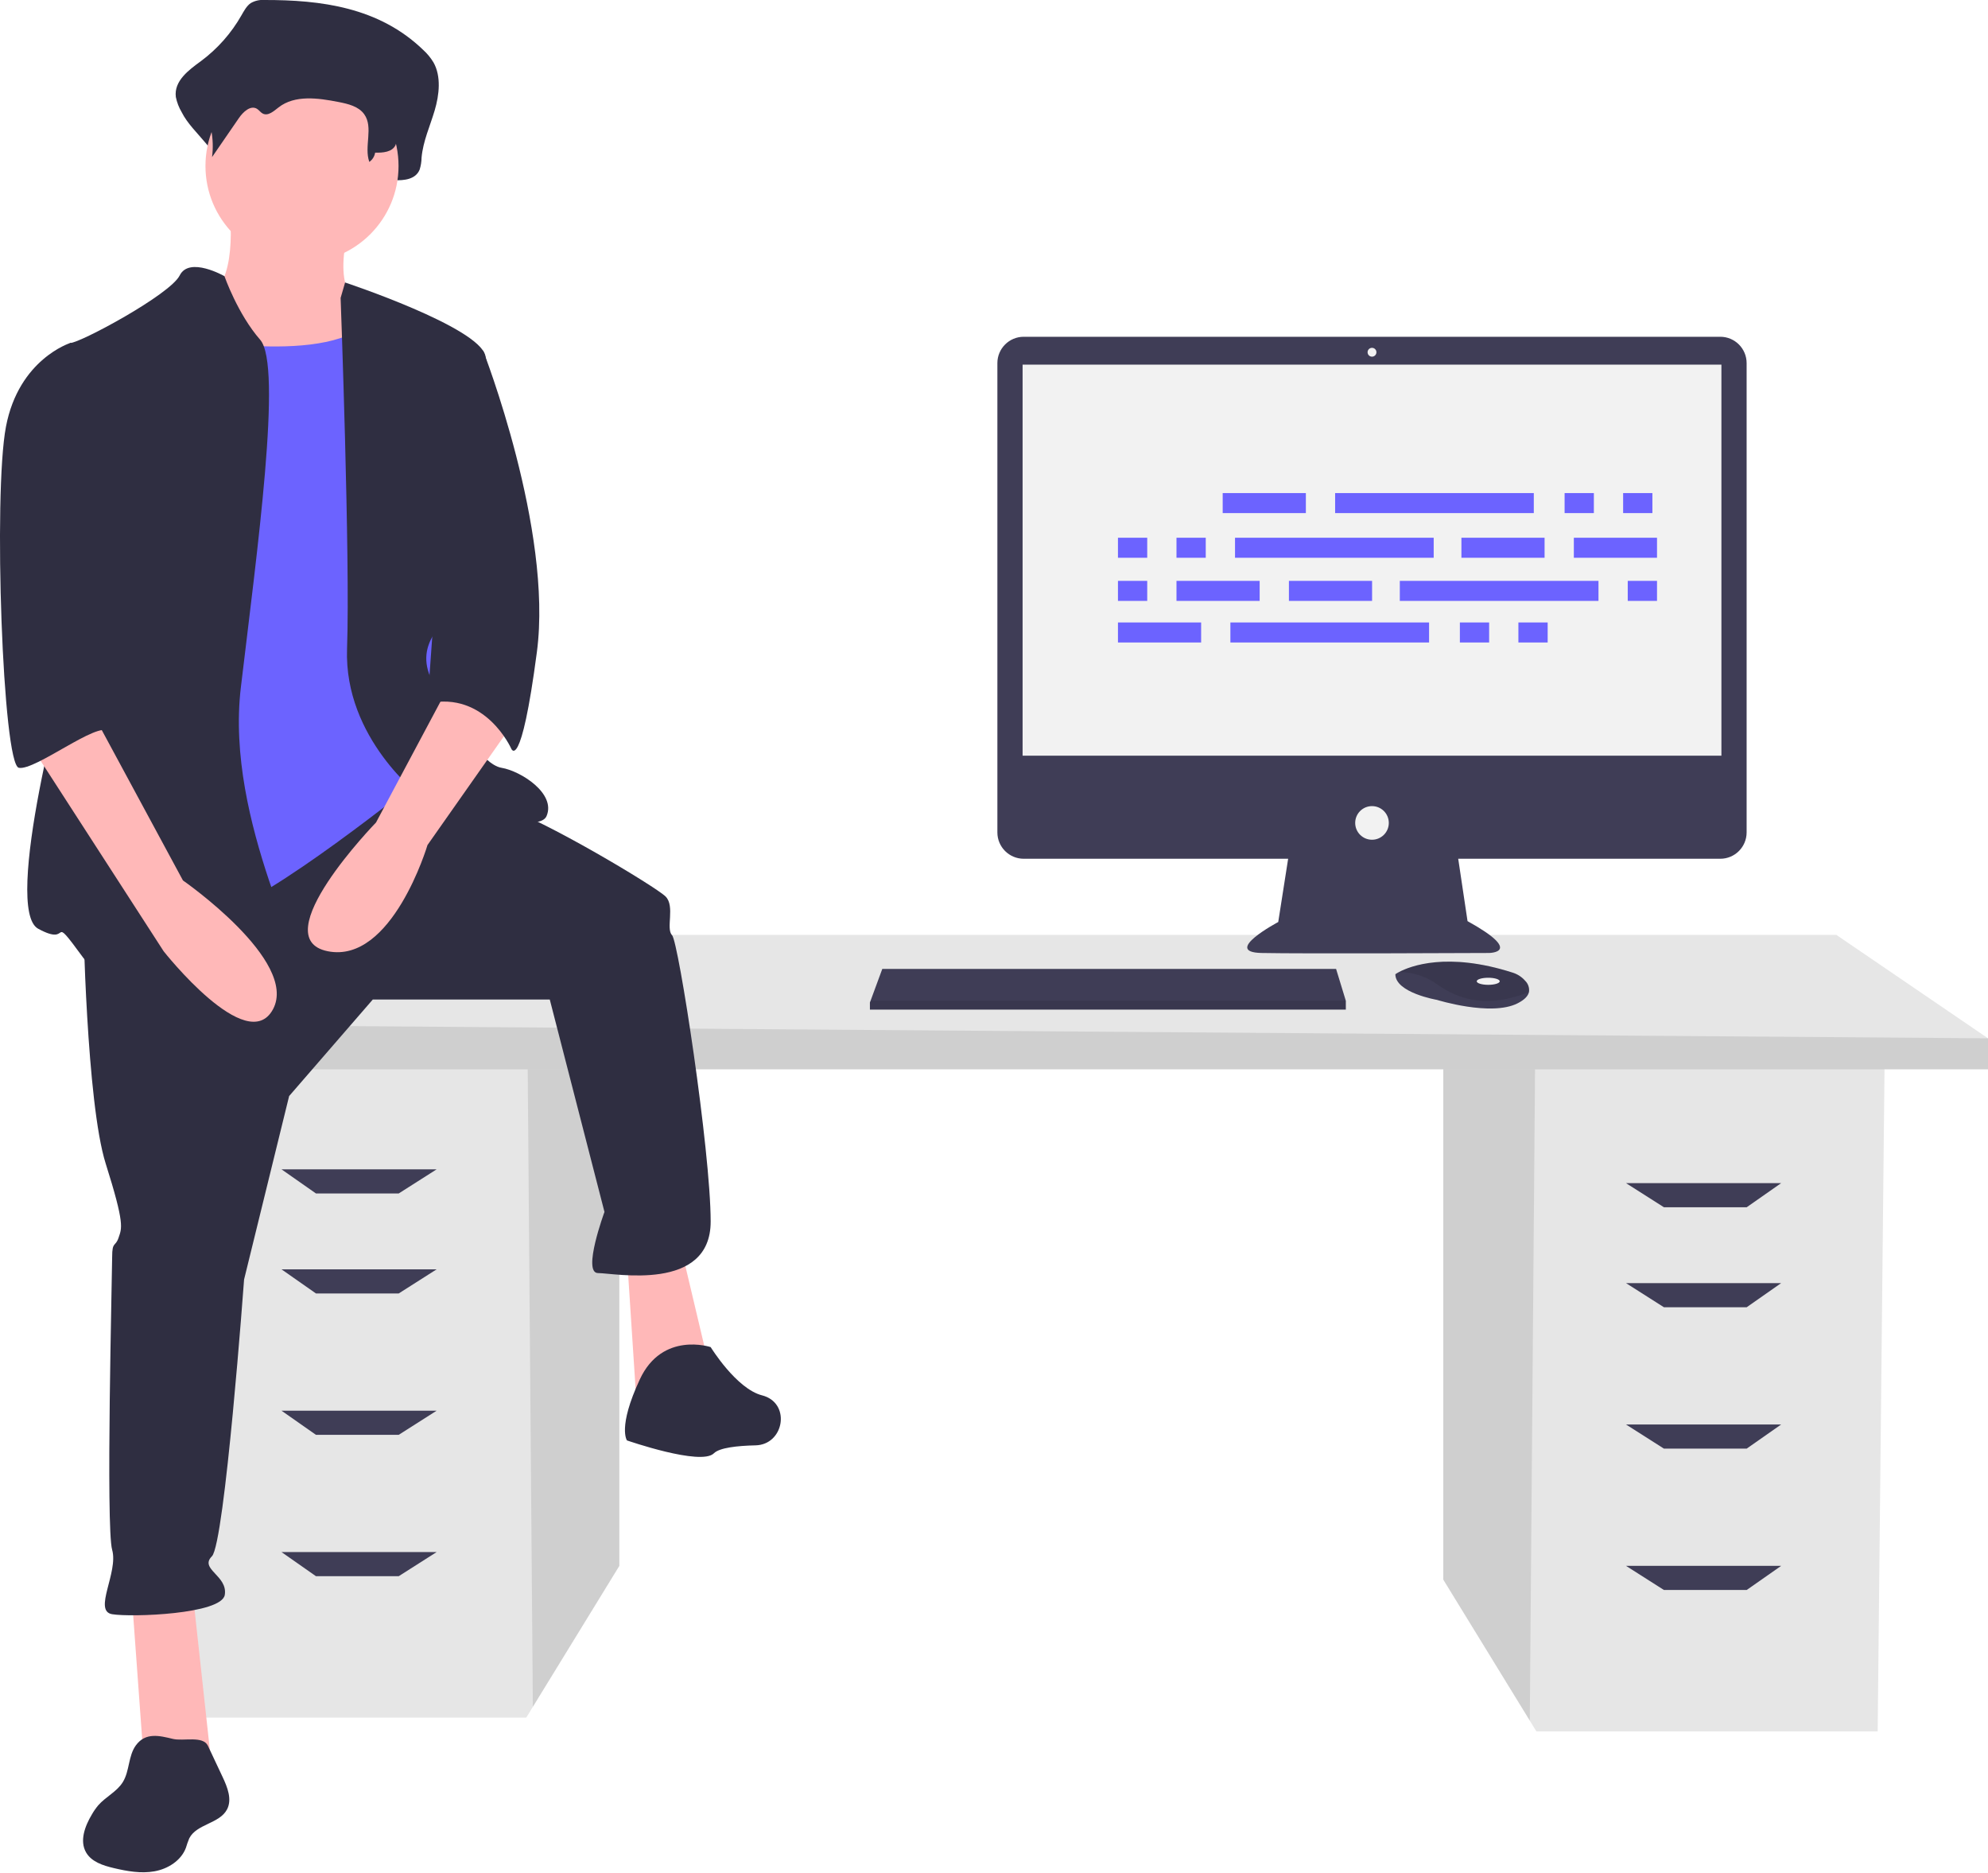
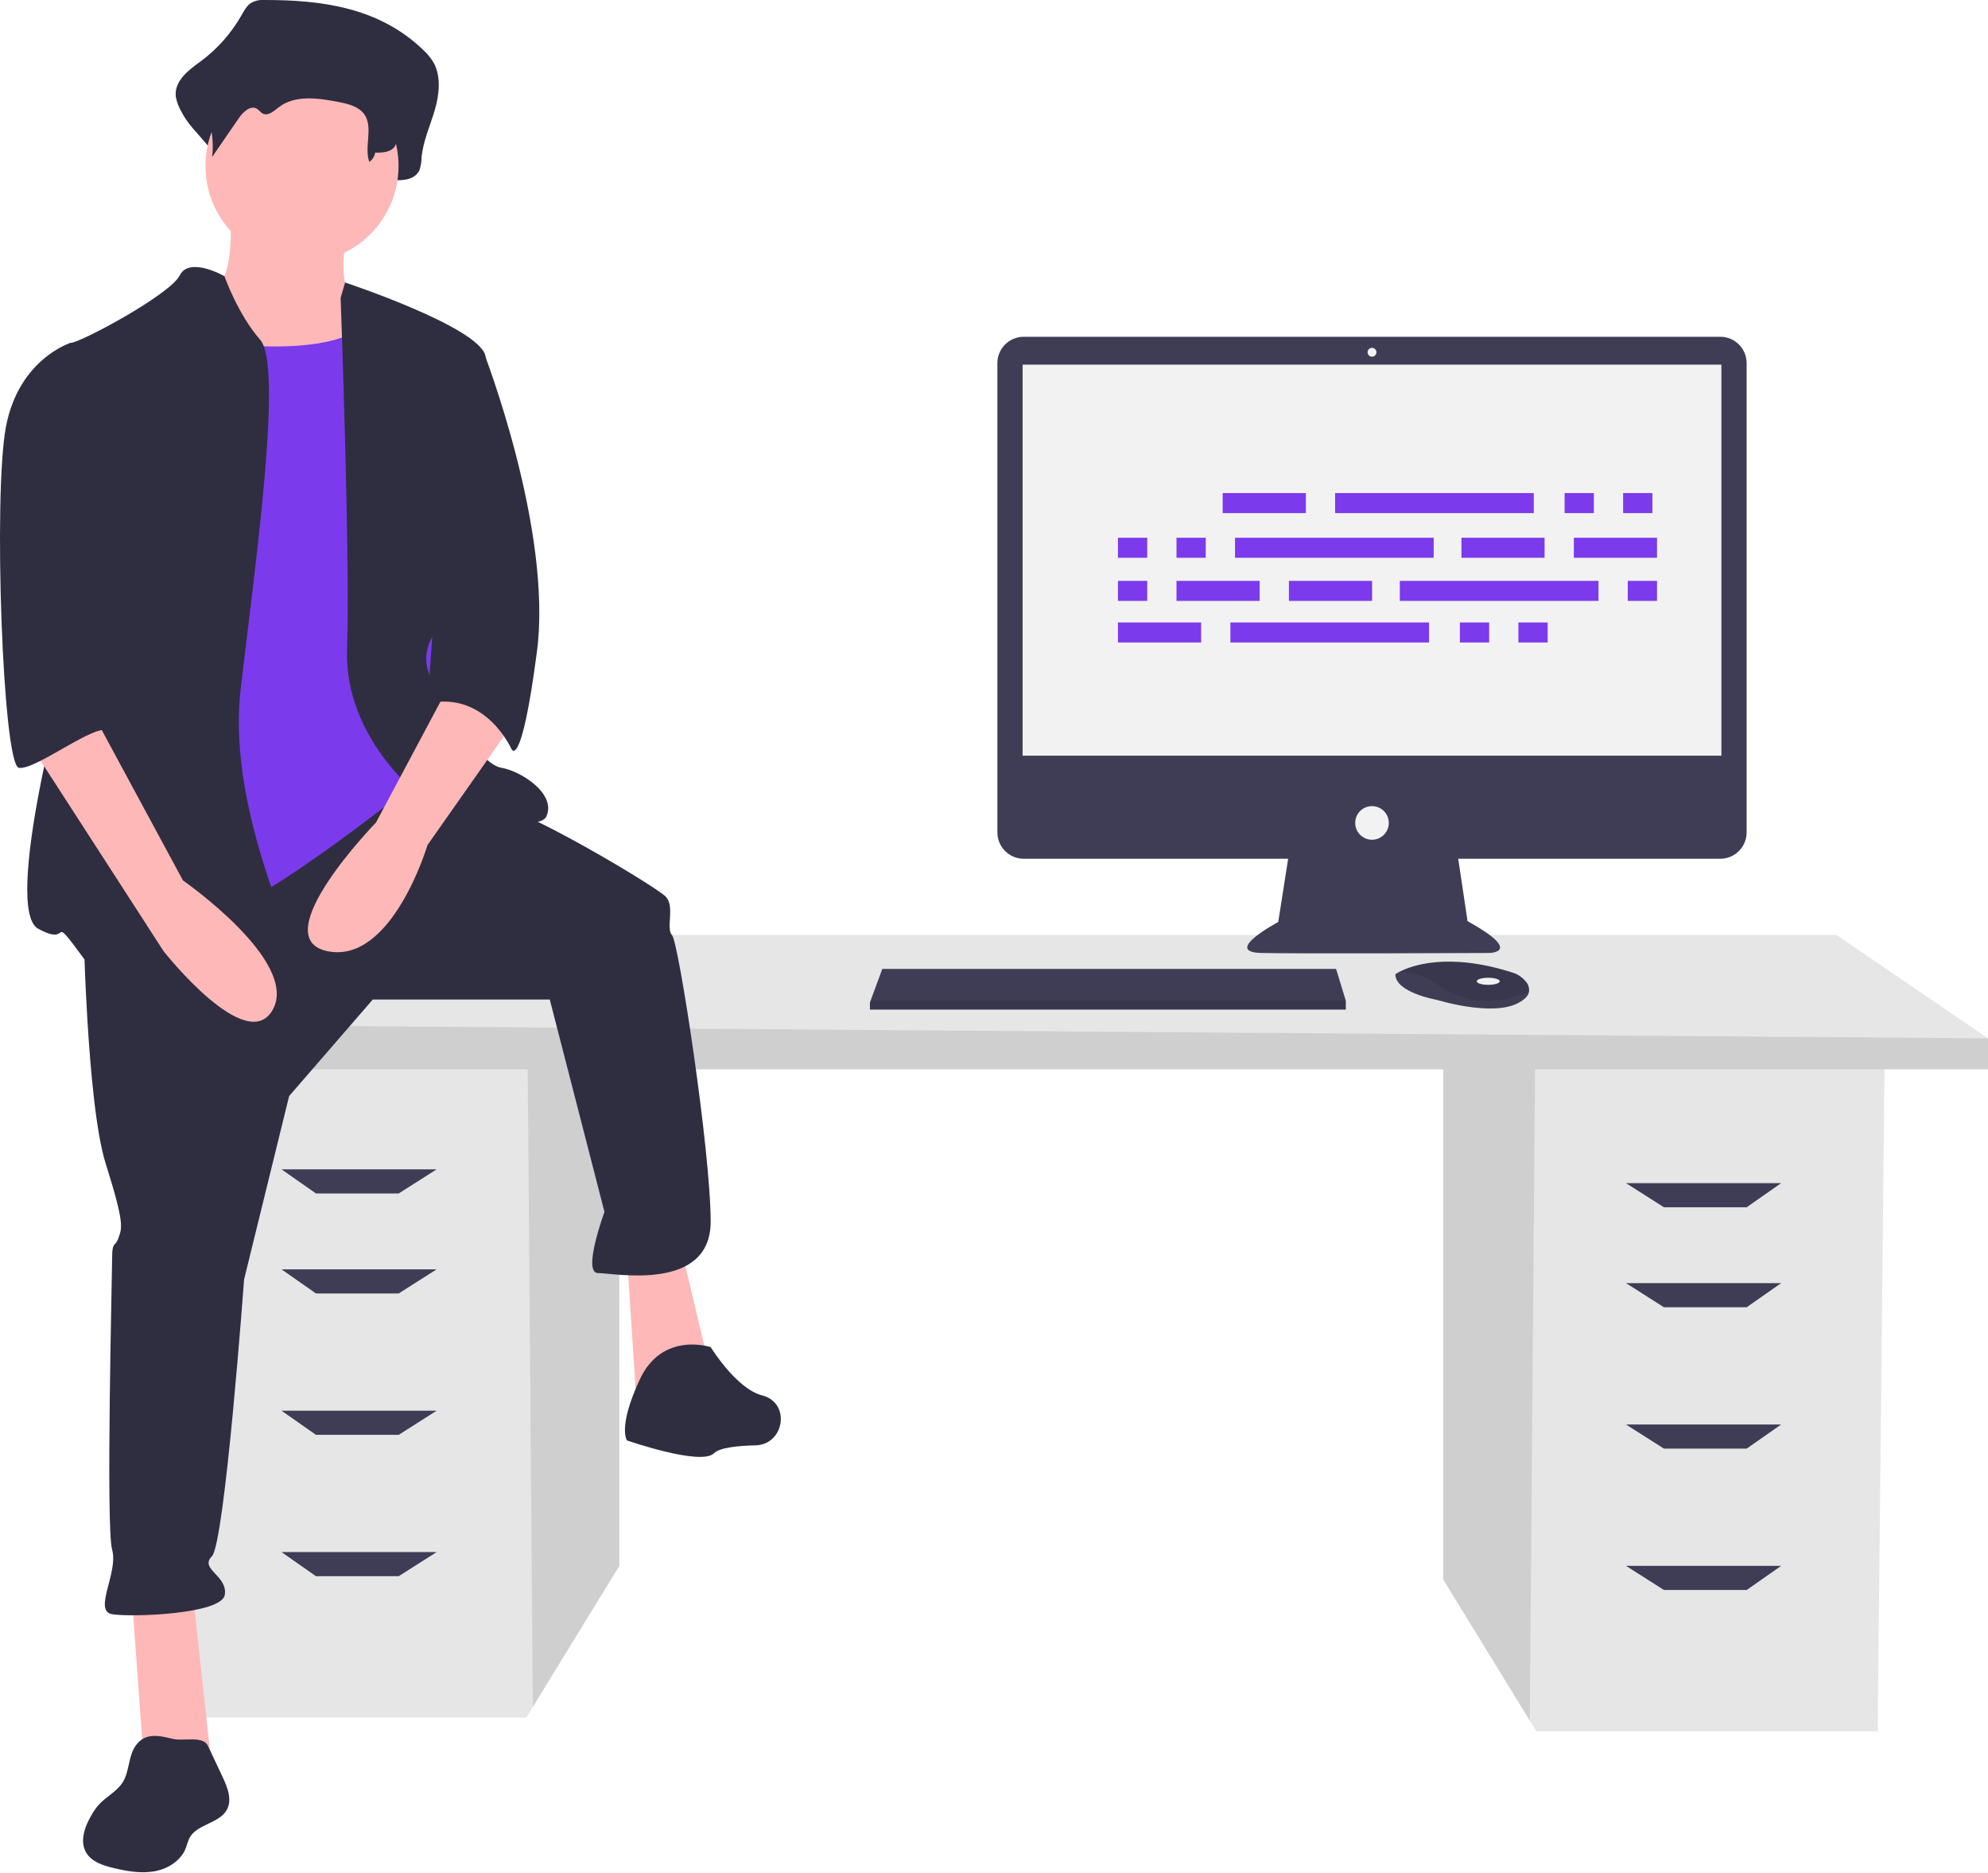
<svg xmlns="http://www.w3.org/2000/svg" data-name="Layer 1" width="711.188" height="669.683" viewBox="0 0 711.188 669.683">
  <polygon points="516.326 380.018 516.326 565.013 547.27 615.443 549.625 619.279 671.722 619.279 674.189 380.018 516.326 380.018" fill="#e6e6e6" />
  <polygon points="516.326 380.018 516.326 565.013 547.27 615.443 549.169 380.018 516.326 380.018" opacity="0.1" />
  <polygon points="221.566 375.084 221.566 560.08 190.622 610.51 188.267 614.345 66.17 614.345 63.703 375.084 221.566 375.084" fill="#e6e6e6" />
  <polygon points="221.566 375.084 221.566 560.08 190.622 610.51 188.723 375.084 221.566 375.084" opacity="0.1" />
  <polygon points="711.188 371.385 711.188 382.484 47.67 382.484 47.67 366.451 109.335 334.385 656.923 334.385 711.188 371.385" fill="#e6e6e6" />
  <polygon points="711.188 371.385 711.188 382.484 47.67 382.484 47.67 366.451 711.188 371.385" opacity="0.1" />
  <polygon points="142.635 426.883 113.035 426.883 100.702 418.25 156.201 418.25 142.635 426.883" fill="#3f3d56" />
  <polygon points="142.635 462.649 113.035 462.649 100.702 454.016 156.201 454.016 142.635 462.649" fill="#3f3d56" />
  <polygon points="142.635 513.215 113.035 513.215 100.702 504.581 156.201 504.581 142.635 513.215" fill="#3f3d56" />
  <polygon points="142.635 563.78 113.035 563.78 100.702 555.147 156.201 555.147 142.635 563.78" fill="#3f3d56" />
  <polygon points="595.257 431.816 624.857 431.816 637.19 423.183 581.691 423.183 595.257 431.816" fill="#3f3d56" />
  <polygon points="595.257 467.582 624.857 467.582 637.19 458.949 581.691 458.949 595.257 467.582" fill="#3f3d56" />
  <polygon points="595.257 518.148 624.857 518.148 637.19 509.515 581.691 509.515 595.257 518.148" fill="#3f3d56" />
  <polygon points="595.257 568.713 624.857 568.713 637.19 560.08 581.691 560.08 595.257 568.713" fill="#3f3d56" />
  <path d="M859.82,235.615H610.634a9.423,9.423,0,0,0-9.424,9.424V412.897a9.423,9.423,0,0,0,9.424,9.424h94.593l-3.544,22.626s-20.253,10.759-6.013,11.076,81.328,0,81.328,0,12.974,0-7.595-11.392l-3.334-22.31h93.75a9.423,9.423,0,0,0,9.424-9.424V245.039A9.423,9.423,0,0,0,859.82,235.615Z" transform="translate(-244.406 -115.1587)" fill="#3f3d56" />
  <rect x="365.823" y="130.424" width="249.996" height="139.871" fill="#f2f2f2" />
  <circle cx="490.821" cy="125.994" r="1.582" fill="#f2f2f2" />
  <circle cx="490.821" cy="294.346" r="6.013" fill="#f2f2f2" />
  <polygon points="481.452 357.952 481.452 361.117 311.202 361.117 311.202 358.585 311.436 357.952 315.632 346.56 477.971 346.56 481.452 357.952" fill="#3f3d56" />
  <path d="M791.376,470.013c-.31,1.326-1.481,2.725-4.127,4.047-9.493,4.747-28.797-1.266-28.797-1.266s-14.873-2.532-14.873-9.177a11.866,11.866,0,0,1,1.304-.775c3.991-2.112,17.225-7.322,40.691.221a9.786,9.786,0,0,1,4.46,2.923A4.667,4.667,0,0,1,791.376,470.013Z" transform="translate(-244.406 -115.1587)" fill="#3f3d56" />
  <path d="M791.376,470.013c-11.62,4.452-21.977,4.785-32.607-2.598a23.343,23.343,0,0,0-13.886-4.573c3.991-2.112,17.225-7.322,40.691.221a9.786,9.786,0,0,1,4.46,2.923A4.667,4.667,0,0,1,791.376,470.013Z" transform="translate(-244.406 -115.1587)" opacity="0.1" />
  <ellipse cx="532.4" cy="350.99" rx="4.114" ry="1.266" fill="#f2f2f2" />
  <polygon points="481.452 357.952 481.452 361.117 311.202 361.117 311.202 358.585 311.436 357.952 481.452 357.952" opacity="0.1" />
  <path d="M339.068,115.159a8.554,8.554,0,0,0-4.961,1.108c-1.476,1.011-2.406,2.782-3.356,4.429a52.986,52.986,0,0,1-14.434,16.305c-4.289,3.142-9.742,7.06-9.008,12.853a17.372,17.372,0,0,0,2.091,5.426c3.957,7.987,14.754,14.159,13.692,23.273,3.931-6.581-1.327-9.835,2.604-16.416,1.872-3.134,5.124-6.672,7.951-4.704.946.659,1.568,1.841,2.553,2.419,2.351,1.38,4.853-1.258,6.934-3.126,7.177-6.443,17.383-4.755,26.314-2.747,4.216.948,8.847,2.191,11.34,6.221,3.277,5.298-3.113,11.02-4.728,17.01a3.264,3.264,0,0,0,3.503,4.062c2.68-.264,5.854-.481,6.013-1.657,3.372.12,7.503-.262,8.947-3.772a14.762,14.762,0,0,0,.693-4.293c.53-5.897,3.033-11.277,4.691-16.89s2.379-12.191-.419-17.167a19.864,19.864,0,0,0-3.666-4.456C379.94,117.67,359.063,115.136,339.068,115.159Z" transform="translate(-244.406 -115.1587)" fill="#2f2e41" />
  <path d="M326.544,190.064s3.453,28.778-9.209,31.081,11.511,41.441,11.511,41.441l57.557,6.907-13.814-46.045s-9.209-3.453-3.453-26.476S326.544,190.064,326.544,190.064Z" transform="translate(-244.406 -115.1587)" fill="#ffb8b8" />
  <polygon points="47.028 569.318 51.633 632.631 75.806 632.631 68.9 569.318 47.028 569.318" fill="#ffb8b8" />
  <polygon points="224.303 449.6 227.756 502.552 254.233 491.041 243.872 447.298 224.303 449.6" fill="#ffb8b8" />
  <path d="M274.167,442.738s1.151,66.766,8.058,88.637,5.756,23.023,4.605,26.476-2.302,1.151-2.302,6.907-2.302,96.695,0,104.753-6.907,21.872,0,23.023,39.139,0,40.29-6.907-9.209-9.209-4.605-13.814,11.511-98.998,11.511-98.998l16.116-65.615,29.93-34.534H441.082l19.569,75.975s-8.058,21.872-2.302,21.872,40.29,6.907,40.29-18.418S487.127,451.947,484.825,449.645s1.151-10.36-2.302-13.814-43.743-27.627-58.708-32.232S387.857,393.515,387.857,393.515Z" transform="translate(-244.406 -115.1587)" fill="#2f2e41" />
  <path d="M498.639,596.991s-17.267-5.756-25.325,11.511-4.605,21.872-4.605,21.872,26.476,9.209,31.081,4.605c2.003-2.003,8.365-2.699,14.913-2.846,9.973-.224,12.626-14.333,3.207-17.619q-.421-.147-.853-.255C507.848,611.955,498.639,596.991,498.639,596.991Z" transform="translate(-244.406 -115.1587)" fill="#2f2e41" />
  <circle cx="108.038" cy="59.365" r="34.534" fill="#ffb8b8" />
-   <path d="M307.55,235.534s56.406,11.511,70.219-6.907,19.569,51.801,19.569,51.801l6.907,73.673-10.36,40.29s-54.103,43.743-71.37,47.197-43.743,5.756-43.743,5.756,8.058-127.776,8.058-130.078S307.55,235.534,307.55,235.534Z" transform="translate(-244.406 -115.1587)" fill="#6c63ff" />
+   <path d="M307.55,235.534s56.406,11.511,70.219-6.907,19.569,51.801,19.569,51.801l6.907,73.673-10.36,40.29s-54.103,43.743-71.37,47.197-43.743,5.756-43.743,5.756,8.058-127.776,8.058-130.078S307.55,235.534,307.55,235.534Z" transform="translate(-244.406 -115.1587)" fill="#7c3aed" />
  <path d="M324.704,213.945s-12.55-7.189-16.003-.282S273.016,237.836,269.562,237.836s6.907,95.544,2.302,107.056S245.389,440.436,258.051,447.343s3.453-6.907,16.116,10.36,74.824,17.267,78.277,10.36-27.627-58.708-21.872-107.056,14.965-115.114,6.907-124.323S324.704,213.945,324.704,213.945Z" transform="translate(-244.406 -115.1587)" fill="#2f2e41" />
  <path d="M366.258,221.72l1.603-5.518s47.895,15.878,50.198,26.238,1.151,82.882-6.907,88.637-19.569,14.965-11.511,28.778,17.267,28.778,24.174,29.93,19.569,9.209,16.116,17.267-44.894-6.907-44.894-6.907-27.627-20.72-26.476-52.952S366.258,221.72,366.258,221.72Z" transform="translate(-244.406 -115.1587)" fill="#2f2e41" />
  <path d="M406.548,357.554l-27.627,51.801s-40.29,41.441-17.267,46.045,35.685-37.987,35.685-37.987l29.93-42.592Z" transform="translate(-244.406 -115.1587)" fill="#ffb8b8" />
  <path d="M340.75,124.195a7.838,7.838,0,0,0-4.039.783,9.413,9.413,0,0,0-2.732,3.131,39.773,39.773,0,0,1-11.75,11.524c-3.491,2.221-7.93,4.99-7.333,9.084a11.359,11.359,0,0,0,1.702,3.835,30.163,30.163,0,0,1,3.665,18.801l9.6-13.954c1.524-2.215,4.171-4.715,6.472-3.324.77.466,1.276,1.301,2.078,1.71,1.914.975,3.95-.889,5.644-2.21,5.842-4.554,14.15-3.361,21.421-1.942,3.432.67,7.202,1.549,9.231,4.397,3.372,4.733-.149,11.572,1.819,17.04a5.023,5.023,0,0,0,2.079-3.317c2.745.085,6.107-.185,7.283-2.666a9.188,9.188,0,0,0,.564-3.034c.432-4.168,2.469-7.971,3.819-11.938s1.937-8.616-.341-12.133a14.681,14.681,0,0,0-2.984-3.149C374.022,125.97,357.027,124.178,340.75,124.195Z" transform="translate(-244.406 -115.1587)" fill="#2f2e41" />
  <path d="M406.548,237.836l10.725,2.847s24.96,63.919,19.204,107.662-9.209,34.534-9.209,34.534-9.209-20.72-29.93-16.116Z" transform="translate(-244.406 -115.1587)" fill="#2f2e41" />
  <path d="M293.029,739.422c-2.776,3.772-2.219,9.165-4.678,13.151-2.131,3.455-6.148,5.267-8.814,8.329a22.326,22.326,0,0,0-2.266,3.26c-2.473,4.143-4.483,9.452-2.048,13.616,1.959,3.35,6.078,4.66,9.855,5.552,4.774,1.128,9.734,2.031,14.564,1.169s9.549-3.819,11.271-8.412a32.5,32.5,0,0,1,1.205-3.401c2.617-5.153,10.827-5.209,13.506-10.33,1.875-3.584.151-7.916-1.571-11.576l-5.261-11.177c-1.746-3.709-8.824-1.576-12.513-2.465C301.465,735.978,296.491,734.701,293.029,739.422Z" transform="translate(-244.406 -115.1587)" fill="#2f2e41" />
  <path d="M254.598,380.577l48.348,74.824s29.93,37.987,39.139,20.72-32.232-46.045-32.232-46.045L278.772,372.519Z" transform="translate(-244.406 -115.1587)" fill="#ffb8b8" />
  <path d="M278.772,240.138,269.562,237.836s-18.418,5.756-23.023,29.93-1.151,120.869,4.605,122.02,28.427-16.837,32.056-13.023-7.882-15.756-4.429-26.116S278.772,240.138,278.772,240.138Z" transform="translate(-244.406 -115.1587)" fill="#2f2e41" />
  <g id="f3c2397c-d780-4cc6-97d8-1503d8277a2c" data-name="Group 13">
-     <rect id="ad41612f-86f7-46b2-a964-3a5da7bcf3cf" data-name="Rectangle 55" x="437.407" y="176.363" width="29.752" height="7.163" fill="#6c63ff" />
-     <rect id="b9a0b375-cc2a-4c59-8850-661af54e4f62" data-name="Rectangle 56" x="559.722" y="176.363" width="10.468" height="7.163" fill="#6c63ff" />
-     <rect id="e174c2ab-9bc5-41ec-b37c-b06fbf8a9878" data-name="Rectangle 57" x="580.659" y="176.363" width="10.468" height="7.163" fill="#6c63ff" />
-     <rect id="ba2479ac-4c7d-43b4-a028-73b1e20e4002" data-name="Rectangle 58" x="477.628" y="176.363" width="71.075" height="7.163" fill="#6c63ff" />
-     <rect id="ac60ef86-00f2-480b-8171-28b6fdfc1958" data-name="Rectangle 59" x="399.941" y="222.644" width="29.752" height="7.163" fill="#6c63ff" />
-     <rect id="b3d8298d-cd65-487a-8b19-4cee946356e7" data-name="Rectangle 60" x="522.256" y="222.644" width="10.468" height="7.163" fill="#6c63ff" />
-     <rect id="ed27f15f-f0c4-4569-8330-a6688f8e356c" data-name="Rectangle 61" x="543.193" y="222.644" width="10.468" height="7.163" fill="#6c63ff" />
-     <rect id="f685c005-adaf-4d60-acda-005b037d82a6" data-name="Rectangle 62" x="440.162" y="222.644" width="71.075" height="7.163" fill="#6c63ff" />
-     <rect id="eca7c7fc-83f8-48ca-a588-6606db47af3f" data-name="Rectangle 63" x="522.807" y="192.341" width="29.752" height="7.163" fill="#6c63ff" />
-     <rect id="a71b5b2f-f8b9-481d-a301-5e3357e5fe42" data-name="Rectangle 64" x="563.028" y="192.341" width="29.752" height="7.163" fill="#6c63ff" />
-     <rect id="abb3a25a-f854-41fc-8391-e6ad9fbe2417" data-name="Rectangle 66" x="399.941" y="192.341" width="10.468" height="7.163" fill="#6c63ff" />
-     <rect id="add2b425-b775-4eb5-9c25-8c4c14f957c9" data-name="Rectangle 67" x="420.878" y="192.341" width="10.468" height="7.163" fill="#6c63ff" />
-     <rect id="b7159612-3b84-4b0b-a885-612eaab04c06" data-name="Rectangle 68" x="441.815" y="192.341" width="71.075" height="7.163" fill="#6c63ff" />
-     <rect id="edfc7301-4de5-47dc-80e2-1ae2da982d6d" data-name="Rectangle 69" x="461.099" y="207.768" width="29.752" height="7.163" fill="#6c63ff" />
-     <rect id="e1009f91-6275-4375-80fa-0d778e331fdc" data-name="Rectangle 70" x="420.878" y="207.768" width="29.752" height="7.163" fill="#6c63ff" />
-     <rect id="a060fb9f-1f1a-4862-9a69-16dd49199e18" data-name="Rectangle 71" x="399.941" y="207.768" width="10.468" height="7.163" fill="#6c63ff" />
-     <rect id="b6754d5f-104f-449c-b9a9-cf9ac82bf5fe" data-name="Rectangle 73" x="582.312" y="207.768" width="10.468" height="7.163" fill="#6c63ff" />
-     <rect id="e6ed1ccd-2cfd-450f-a339-07df3a1ee6bb" data-name="Rectangle 74" x="500.768" y="207.768" width="71.075" height="7.163" fill="#6c63ff" />
+     <rect id="ad41612f-86f7-46b2-a964-3a5da7bcf3cf" data-name="Rectangle 55" x="437.407" y="176.363" width="29.752" height="7.163" fill="#7c3aed" />
+     <rect id="b9a0b375-cc2a-4c59-8850-661af54e4f62" data-name="Rectangle 56" x="559.722" y="176.363" width="10.468" height="7.163" fill="#7c3aed" />
+     <rect id="e174c2ab-9bc5-41ec-b37c-b06fbf8a9878" data-name="Rectangle 57" x="580.659" y="176.363" width="10.468" height="7.163" fill="#7c3aed" />
+     <rect id="ba2479ac-4c7d-43b4-a028-73b1e20e4002" data-name="Rectangle 58" x="477.628" y="176.363" width="71.075" height="7.163" fill="#7c3aed" />
+     <rect id="ac60ef86-00f2-480b-8171-28b6fdfc1958" data-name="Rectangle 59" x="399.941" y="222.644" width="29.752" height="7.163" fill="#7c3aed" />
+     <rect id="b3d8298d-cd65-487a-8b19-4cee946356e7" data-name="Rectangle 60" x="522.256" y="222.644" width="10.468" height="7.163" fill="#7c3aed" />
+     <rect id="ed27f15f-f0c4-4569-8330-a6688f8e356c" data-name="Rectangle 61" x="543.193" y="222.644" width="10.468" height="7.163" fill="#7c3aed" />
+     <rect id="f685c005-adaf-4d60-acda-005b037d82a6" data-name="Rectangle 62" x="440.162" y="222.644" width="71.075" height="7.163" fill="#7c3aed" />
+     <rect id="eca7c7fc-83f8-48ca-a588-6606db47af3f" data-name="Rectangle 63" x="522.807" y="192.341" width="29.752" height="7.163" fill="#7c3aed" />
+     <rect id="a71b5b2f-f8b9-481d-a301-5e3357e5fe42" data-name="Rectangle 64" x="563.028" y="192.341" width="29.752" height="7.163" fill="#7c3aed" />
+     <rect id="abb3a25a-f854-41fc-8391-e6ad9fbe2417" data-name="Rectangle 66" x="399.941" y="192.341" width="10.468" height="7.163" fill="#7c3aed" />
+     <rect id="add2b425-b775-4eb5-9c25-8c4c14f957c9" data-name="Rectangle 67" x="420.878" y="192.341" width="10.468" height="7.163" fill="#7c3aed" />
+     <rect id="b7159612-3b84-4b0b-a885-612eaab04c06" data-name="Rectangle 68" x="441.815" y="192.341" width="71.075" height="7.163" fill="#7c3aed" />
+     <rect id="edfc7301-4de5-47dc-80e2-1ae2da982d6d" data-name="Rectangle 69" x="461.099" y="207.768" width="29.752" height="7.163" fill="#7c3aed" />
+     <rect id="e1009f91-6275-4375-80fa-0d778e331fdc" data-name="Rectangle 70" x="420.878" y="207.768" width="29.752" height="7.163" fill="#7c3aed" />
+     <rect id="a060fb9f-1f1a-4862-9a69-16dd49199e18" data-name="Rectangle 71" x="399.941" y="207.768" width="10.468" height="7.163" fill="#7c3aed" />
+     <rect id="b6754d5f-104f-449c-b9a9-cf9ac82bf5fe" data-name="Rectangle 73" x="582.312" y="207.768" width="10.468" height="7.163" fill="#7c3aed" />
+     <rect id="e6ed1ccd-2cfd-450f-a339-07df3a1ee6bb" data-name="Rectangle 74" x="500.768" y="207.768" width="71.075" height="7.163" fill="#7c3aed" />
  </g>
</svg>
